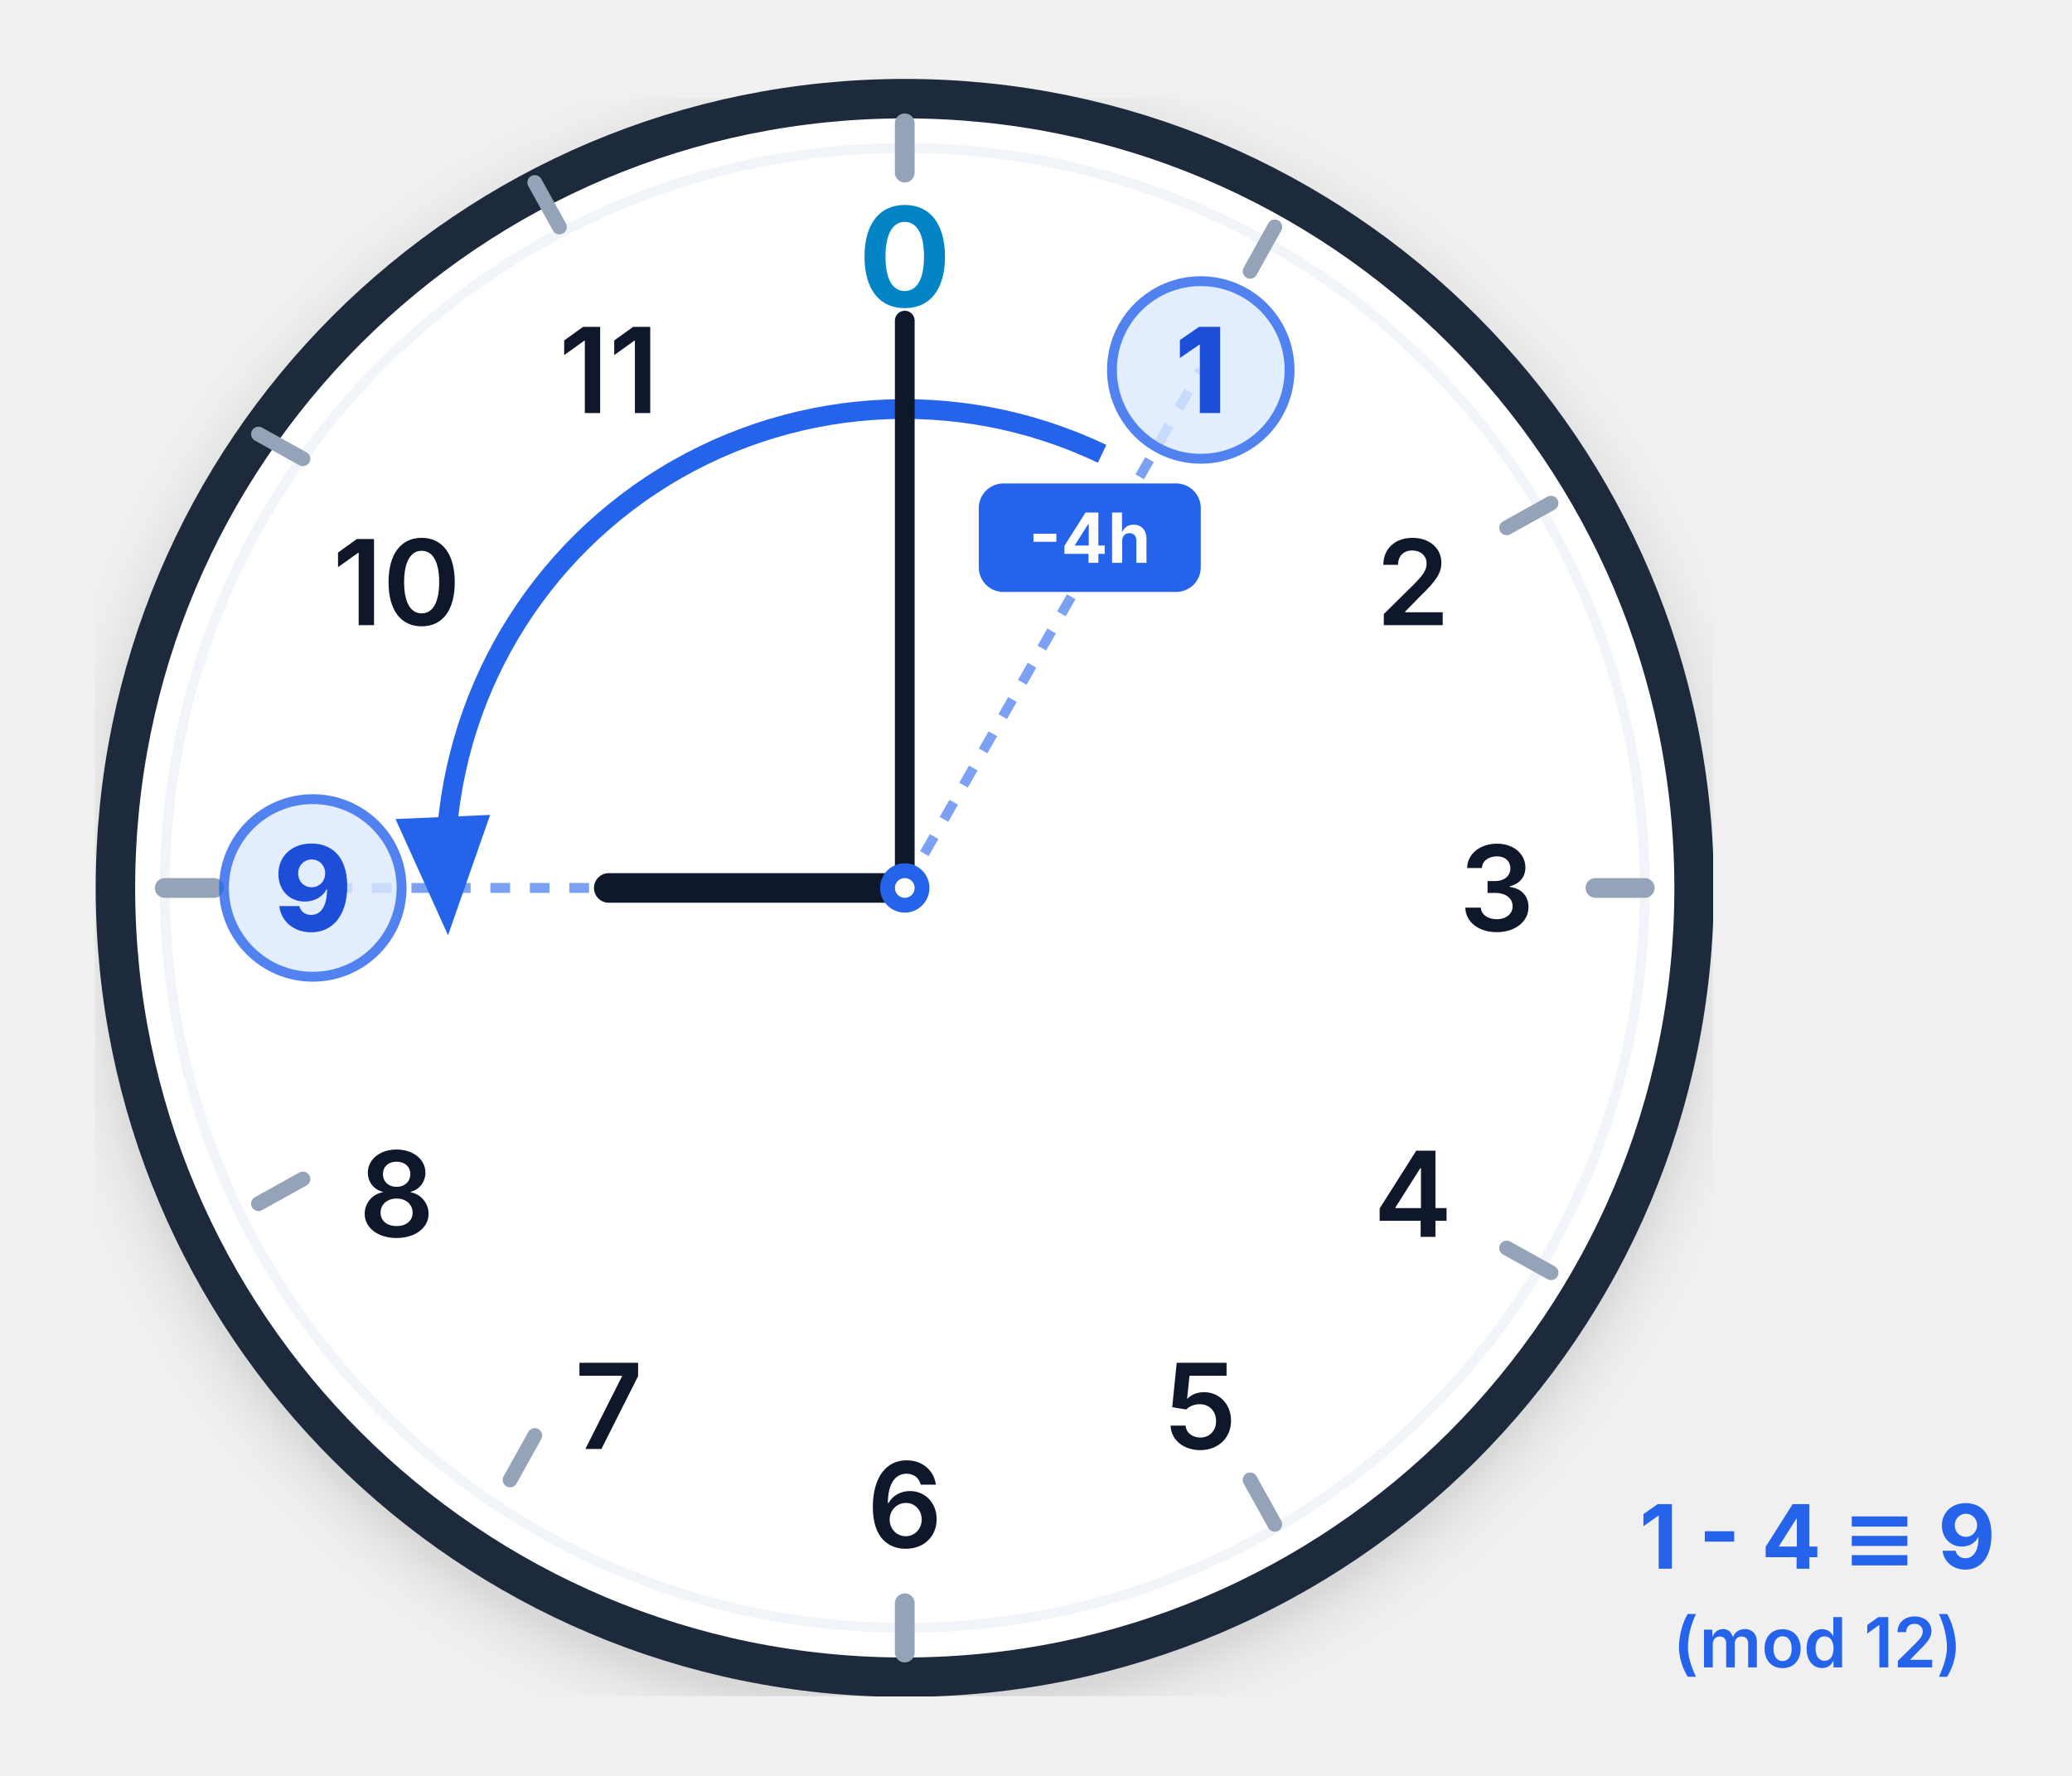
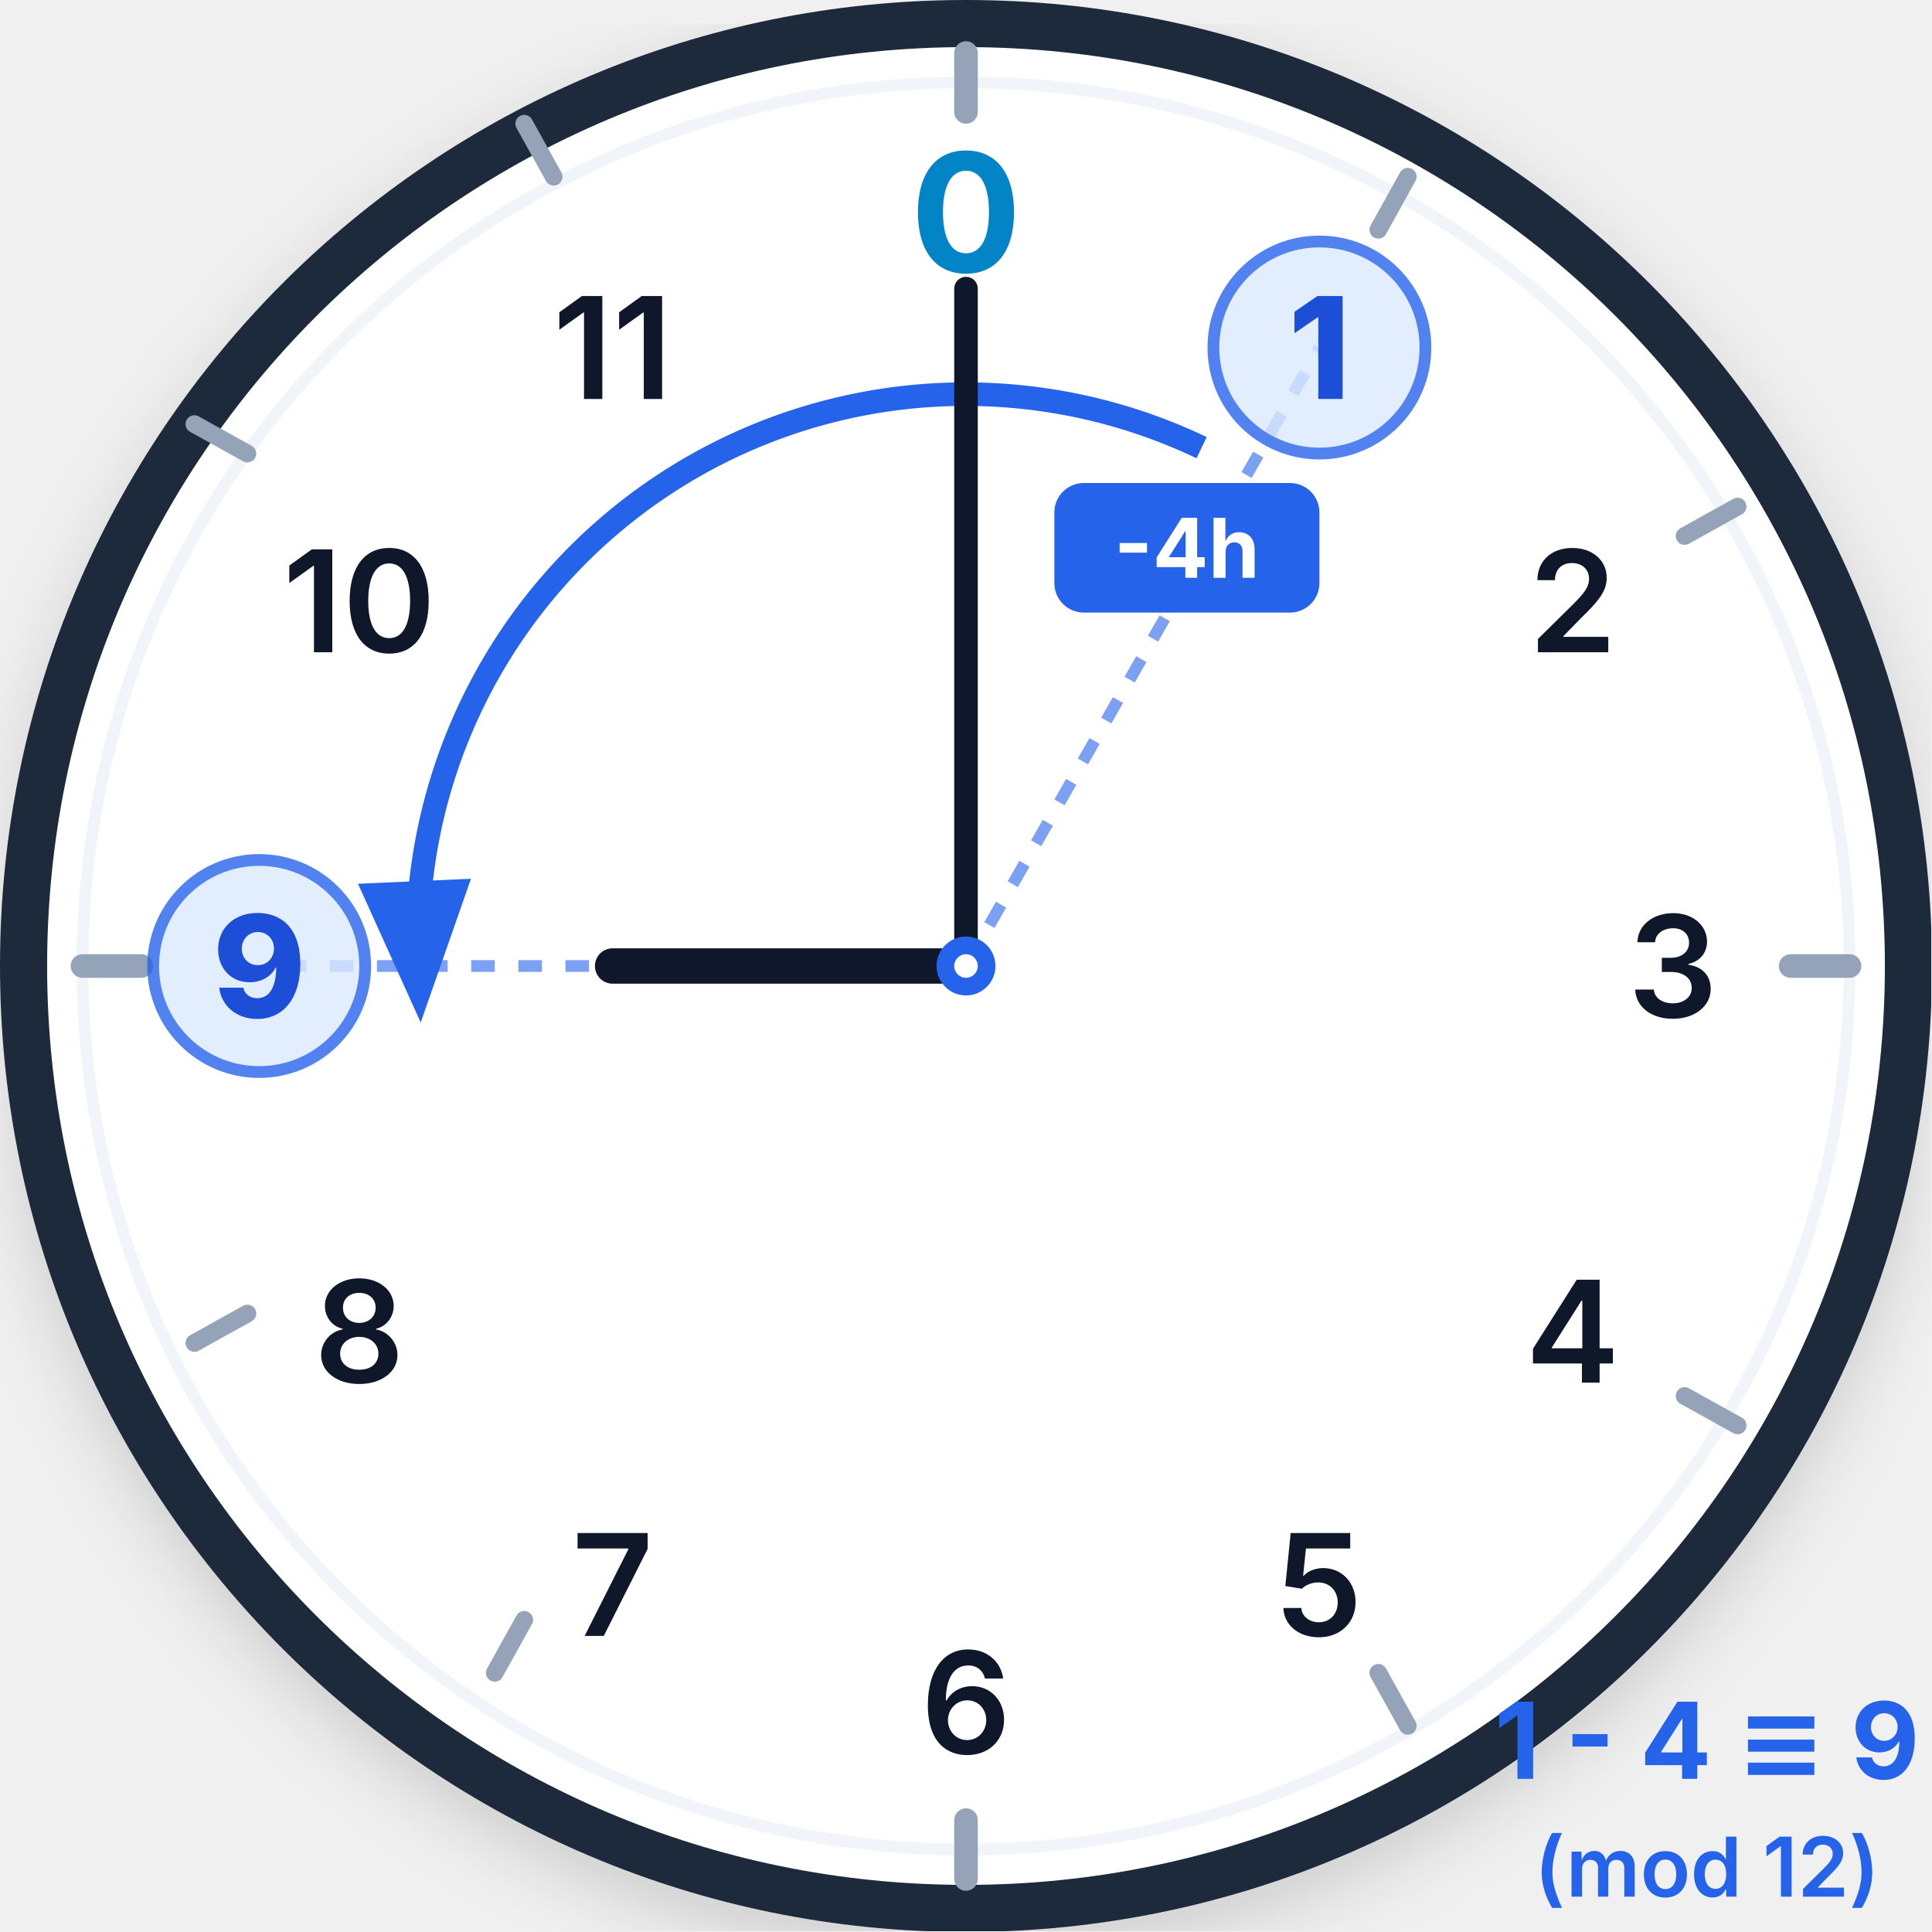
- <svg xmlns="http://www.w3.org/2000/svg" width="420" height="360" version="1.1" viewBox="0 0 420 360">
+ <svg xmlns="http://www.w3.org/2000/svg" width="328" height="328" version="1.1" viewBox="0 0 328 328">
  <defs>
    <filter id="a" x="-.013" y="-.013" width="1.025" height="1.025">
      <feDropShadow dx="0" dy="4" flood-opacity=".15" stdDeviation="6" />
    </filter>
    <marker id="b" markerHeight="6" markerWidth="6" orient="auto-start-reverse" refX="6" refY="5" viewBox="0 0 10 10">
      <path d="m0 1 10 4-10 4z" fill="#2563eb" />
    </marker>
  </defs>
-   <g transform="translate(-26.601)">
-     <circle cx="210" cy="180" r="160" fill="#fff" filter="url(#a)" stroke="#1e293b" stroke-width="8" />
-     <circle cx="210" cy="180" r="150" fill="none" stroke="#f1f5f9" stroke-width="2" />
-     <g transform="translate(10)" stroke="#94a3b8" stroke-linecap="round">
-       <path d="m200 25v10m0 300v-10m150-145h-10m-290 0h10" stroke-width="4" />
-       <path d="m275 46-5 9m61 47-9 5m9 151-9-5m-47 56-5-9m-150 0 5-9m-56-47 9-5m-9-151 9 5m47-56 5 9" stroke-width="3" />
-     </g>
-     <g stroke="#2563eb">
-       <path d="m210 180 60-105m-60 105h-120" opacity=".6" stroke-dasharray="4, 4" stroke-width="2" />
-       <path d="m250 92a93 93 0 0 0-133 88" fill="none" marker-end="url(#b)" stroke-width="4" />
-       <circle cx="270" cy="75" r="18" fill="#dbeafe" opacity=".8" stroke-width="2" />
-       <circle cx="90" cy="180" r="18" fill="#dbeafe" opacity=".8" stroke-width="2" />
-     </g>
-     <g transform="translate(10)" dominant-baseline="central" fill="#0f172a" font-family="system-ui, '-apple-system', sans-serif" font-size="24px" font-weight="600" text-anchor="middle">
-       <text x="200" y="52" fill="#0284c7" font-size="28px" font-weight="700">0</text>
-       <text x="260" y="75" fill="#1d4ed8" font-weight="800">1</text>
-       <text x="303" y="118">2</text>
-       <text x="320" y="180">3</text>
-       <text x="303" y="242">4</text>
-       <text x="260" y="285">5</text>
-       <text x="200" y="305">6</text>
-       <text x="140" y="285">7</text>
-       <text x="97" y="242">8</text>
-       <text x="80" y="180" fill="#1d4ed8" font-weight="800">9</text>
-       <text x="97" y="118">10</text>
-       <text x="140" y="75">11</text>
-     </g>
-     <rect x="225" y="98" width="45" height="22" rx="5" fill="#2563eb" />
-     <text x="247.5" y="109" dominant-baseline="central" fill="#ffffff" font-family="system-ui, '-apple-system', sans-serif" font-size="14px" font-weight="700" text-anchor="middle">-4h</text>
-     <path d="m210 180h-60" stroke="#0f172a" stroke-linecap="round" stroke-width="6" />
-     <path d="m210 180v-115" stroke="#0f172a" stroke-linecap="round" stroke-width="4" />
-     <circle cx="210" cy="180" r="5" fill="#2563eb" />
-     <circle cx="210" cy="180" r="2" fill="#fff" />
-     <text x="395" y="318" fill="#2563eb" font-family="system-ui, '-apple-system', sans-serif" font-size="18px" font-weight="700" text-anchor="middle">1 - 4 ≡ 9</text>
-     <text x="395" y="338" fill="#2563eb" font-family="system-ui, '-apple-system', sans-serif" font-size="14px" font-weight="600" text-anchor="middle">(mod 12)</text>
+   <circle cx="164" cy="164" r="160" fill="#fff" filter="url(#a)" stroke="#1e293b" stroke-width="8" />
+   <circle cx="164" cy="164" r="150" fill="none" stroke="#f1f5f9" stroke-width="2" />
+   <g transform="translate(-36 -16)" stroke="#94a3b8" stroke-linecap="round">
+     <path d="m200 25v10m0 300v-10m150-145h-10m-290 0h10" stroke-width="4" />
+     <path d="m275 46-5 9m61 47-9 5m9 151-9-5m-47 56-5-9m-150 0 5-9m-56-47 9-5m-9-151 9 5m47-56 5 9" stroke-width="3" />
+   </g>
+   <g transform="translate(-46 -16)" stroke="#2563eb">
+     <path d="m210 180 60-105m-60 105h-120" opacity=".6" stroke-dasharray="4, 4" stroke-width="2" />
+     <path d="m250 92a93 93 0 0 0-133 88" fill="none" marker-end="url(#b)" stroke-width="4" />
+     <circle cx="270" cy="75" r="18" fill="#dbeafe" opacity=".8" stroke-width="2" />
+     <circle cx="90" cy="180" r="18" fill="#dbeafe" opacity=".8" stroke-width="2" />
+   </g>
+   <g transform="translate(-36 -16)" dominant-baseline="central" fill="#0f172a" font-family="system-ui, '-apple-system', sans-serif" font-size="24px" font-weight="600" text-anchor="middle">
+     <text x="200" y="52" fill="#0284c7" font-size="28px" font-weight="700">0</text>
+     <text x="260" y="75" fill="#1d4ed8" font-weight="800">1</text>
+     <text x="303" y="118">2</text>
+     <text x="320" y="180">3</text>
+     <text x="303" y="242">4</text>
+     <text x="260" y="285">5</text>
+     <text x="200" y="305">6</text>
+     <text x="140" y="285">7</text>
+     <text x="97" y="242">8</text>
+     <text x="80" y="180" fill="#1d4ed8" font-weight="800">9</text>
+     <text x="97" y="118">10</text>
+     <text x="140" y="75">11</text>
+   </g>
+   <rect x="179" y="82" width="45" height="22" rx="5" fill="#2563eb" />
+   <text x="201.5" y="93" dominant-baseline="central" fill="#ffffff" font-family="system-ui, '-apple-system', sans-serif" font-size="14px" font-weight="700" text-anchor="middle">-4h</text>
+   <path d="m164 164h-60" stroke="#0f172a" stroke-linecap="round" stroke-width="6" />
+   <path d="m164 164v-115" stroke="#0f172a" stroke-linecap="round" stroke-width="4" />
+   <circle cx="164" cy="164" r="5" fill="#2563eb" />
+   <circle cx="164" cy="164" r="2" fill="#fff" />
+   <g transform="translate(12.977)" fill="#2563eb" font-family="system-ui, '-apple-system', sans-serif" text-anchor="middle">
+     <text x="276.821" y="302" font-size="18px" font-weight="700">1 - 4 ≡ 9</text>
+     <text x="276.821" y="322" font-size="14px" font-weight="600">(mod 12)</text>
  </g>
</svg>
